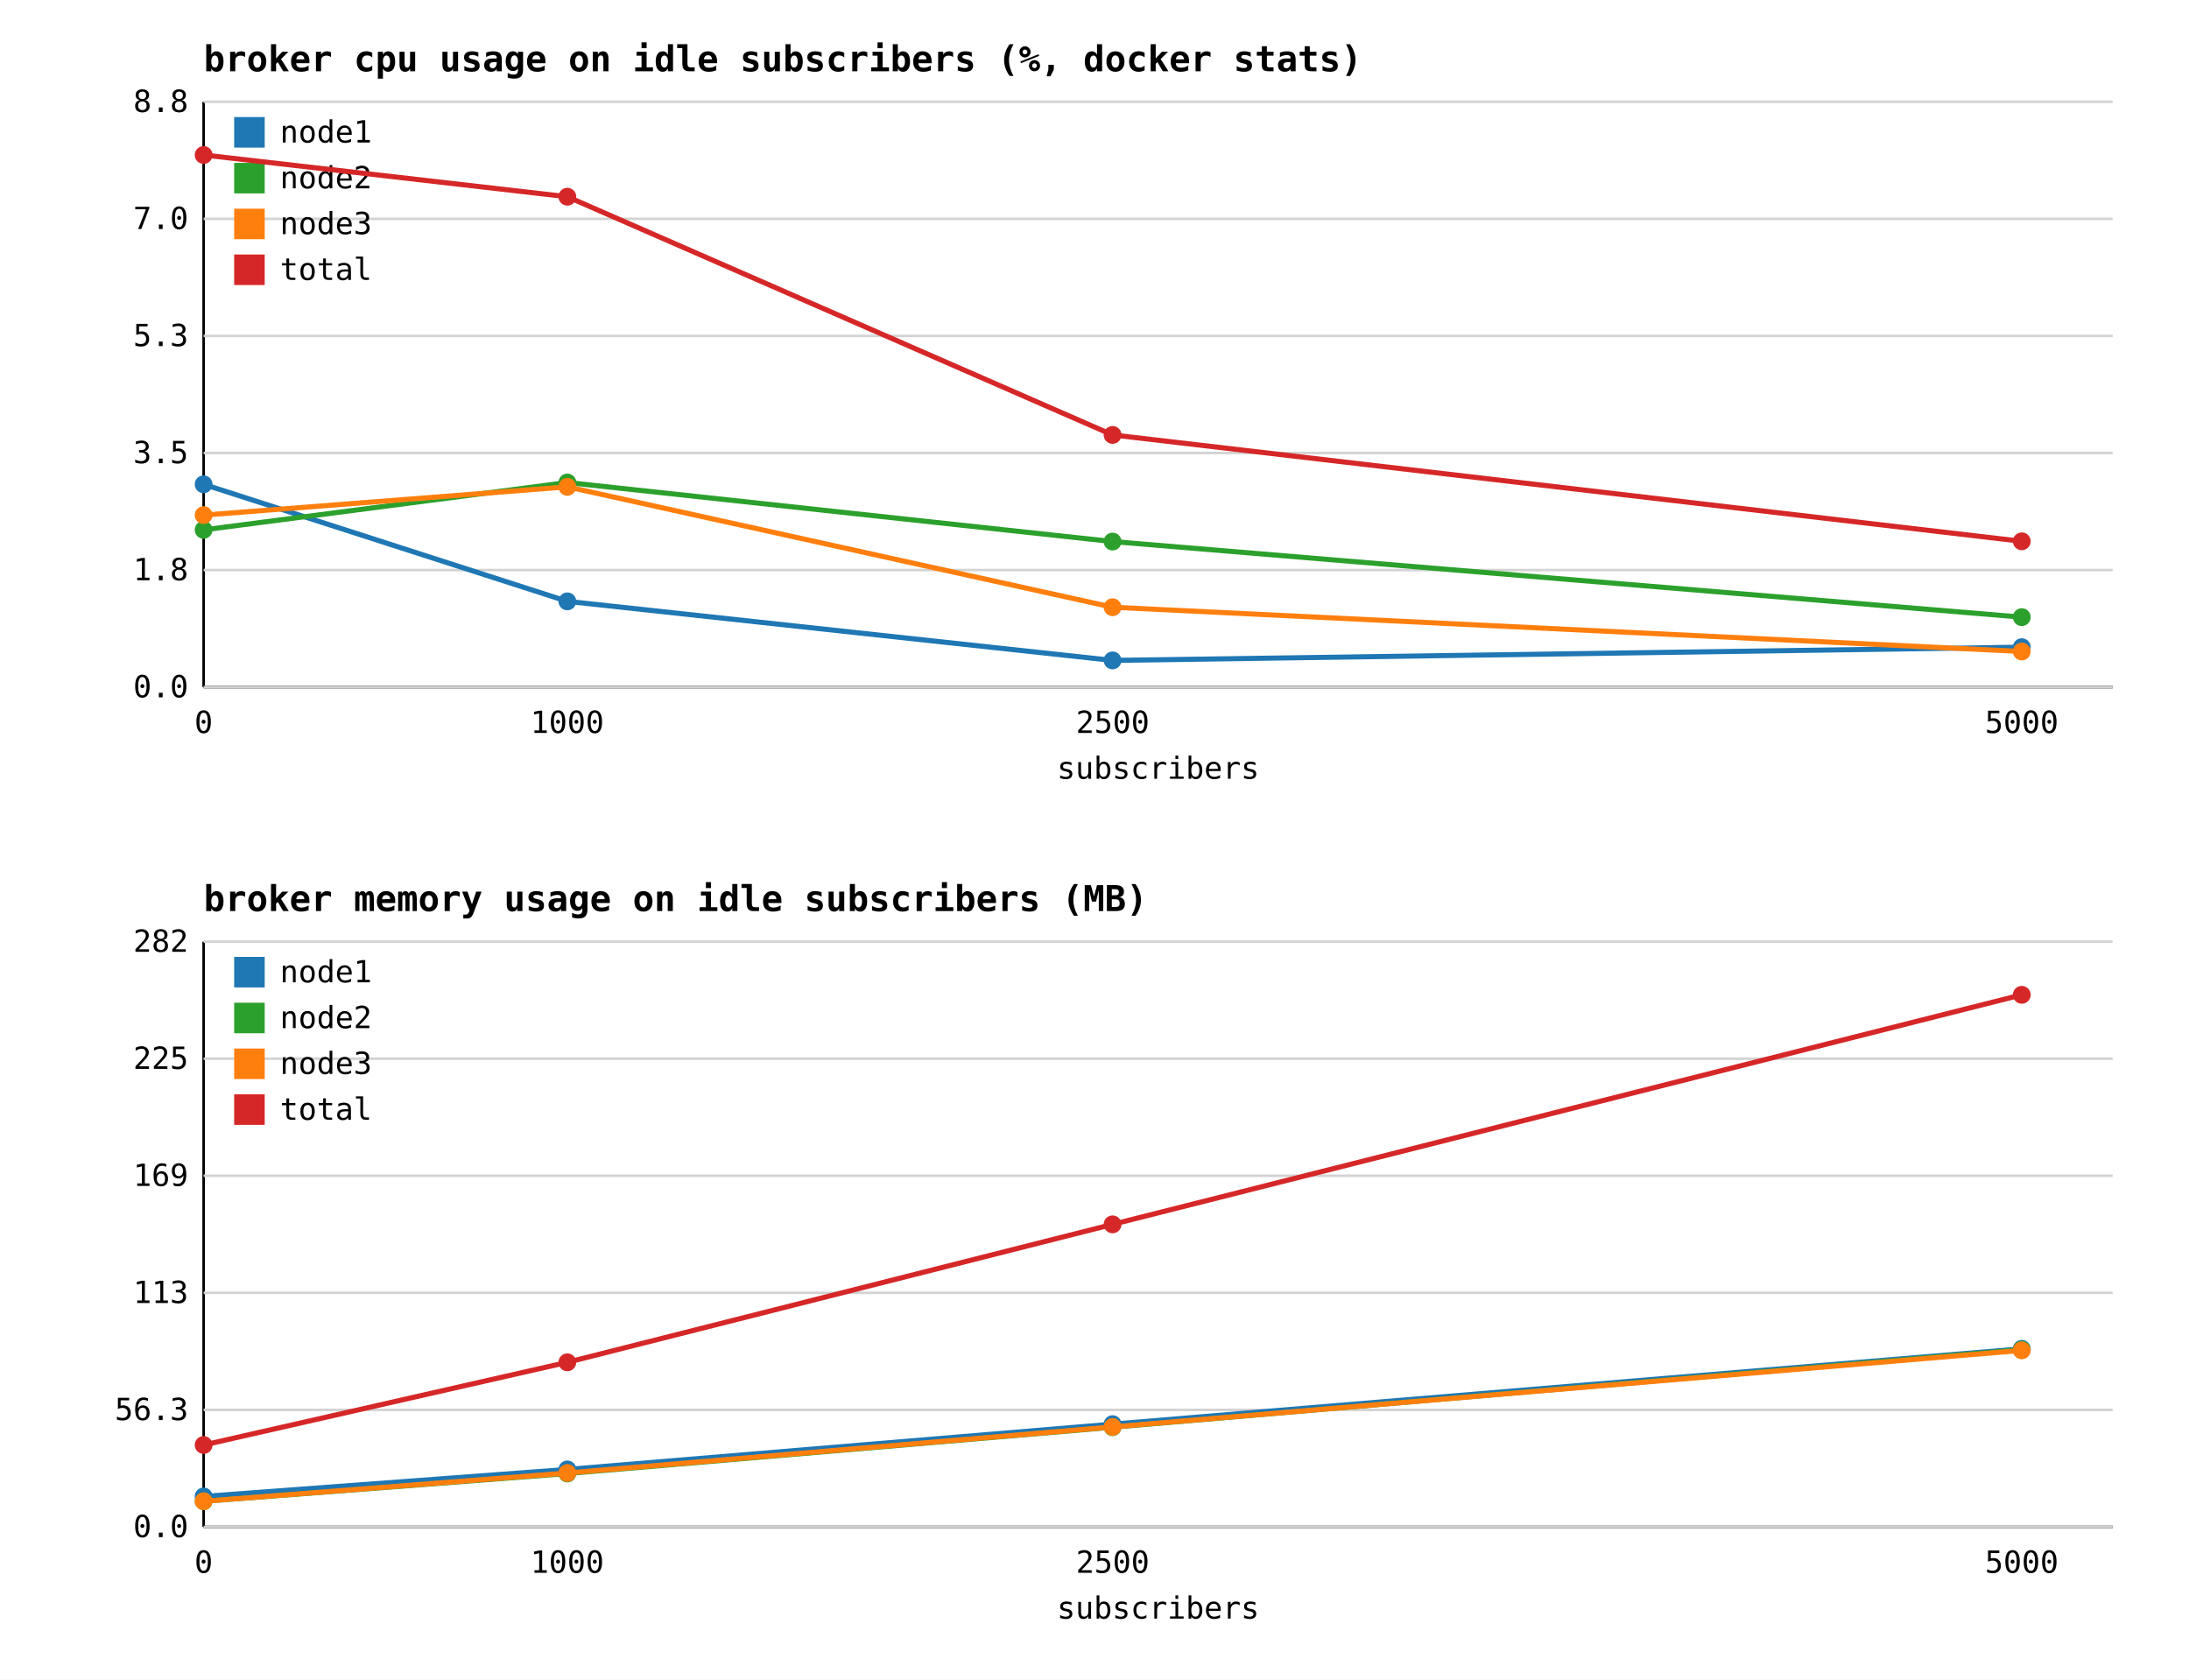
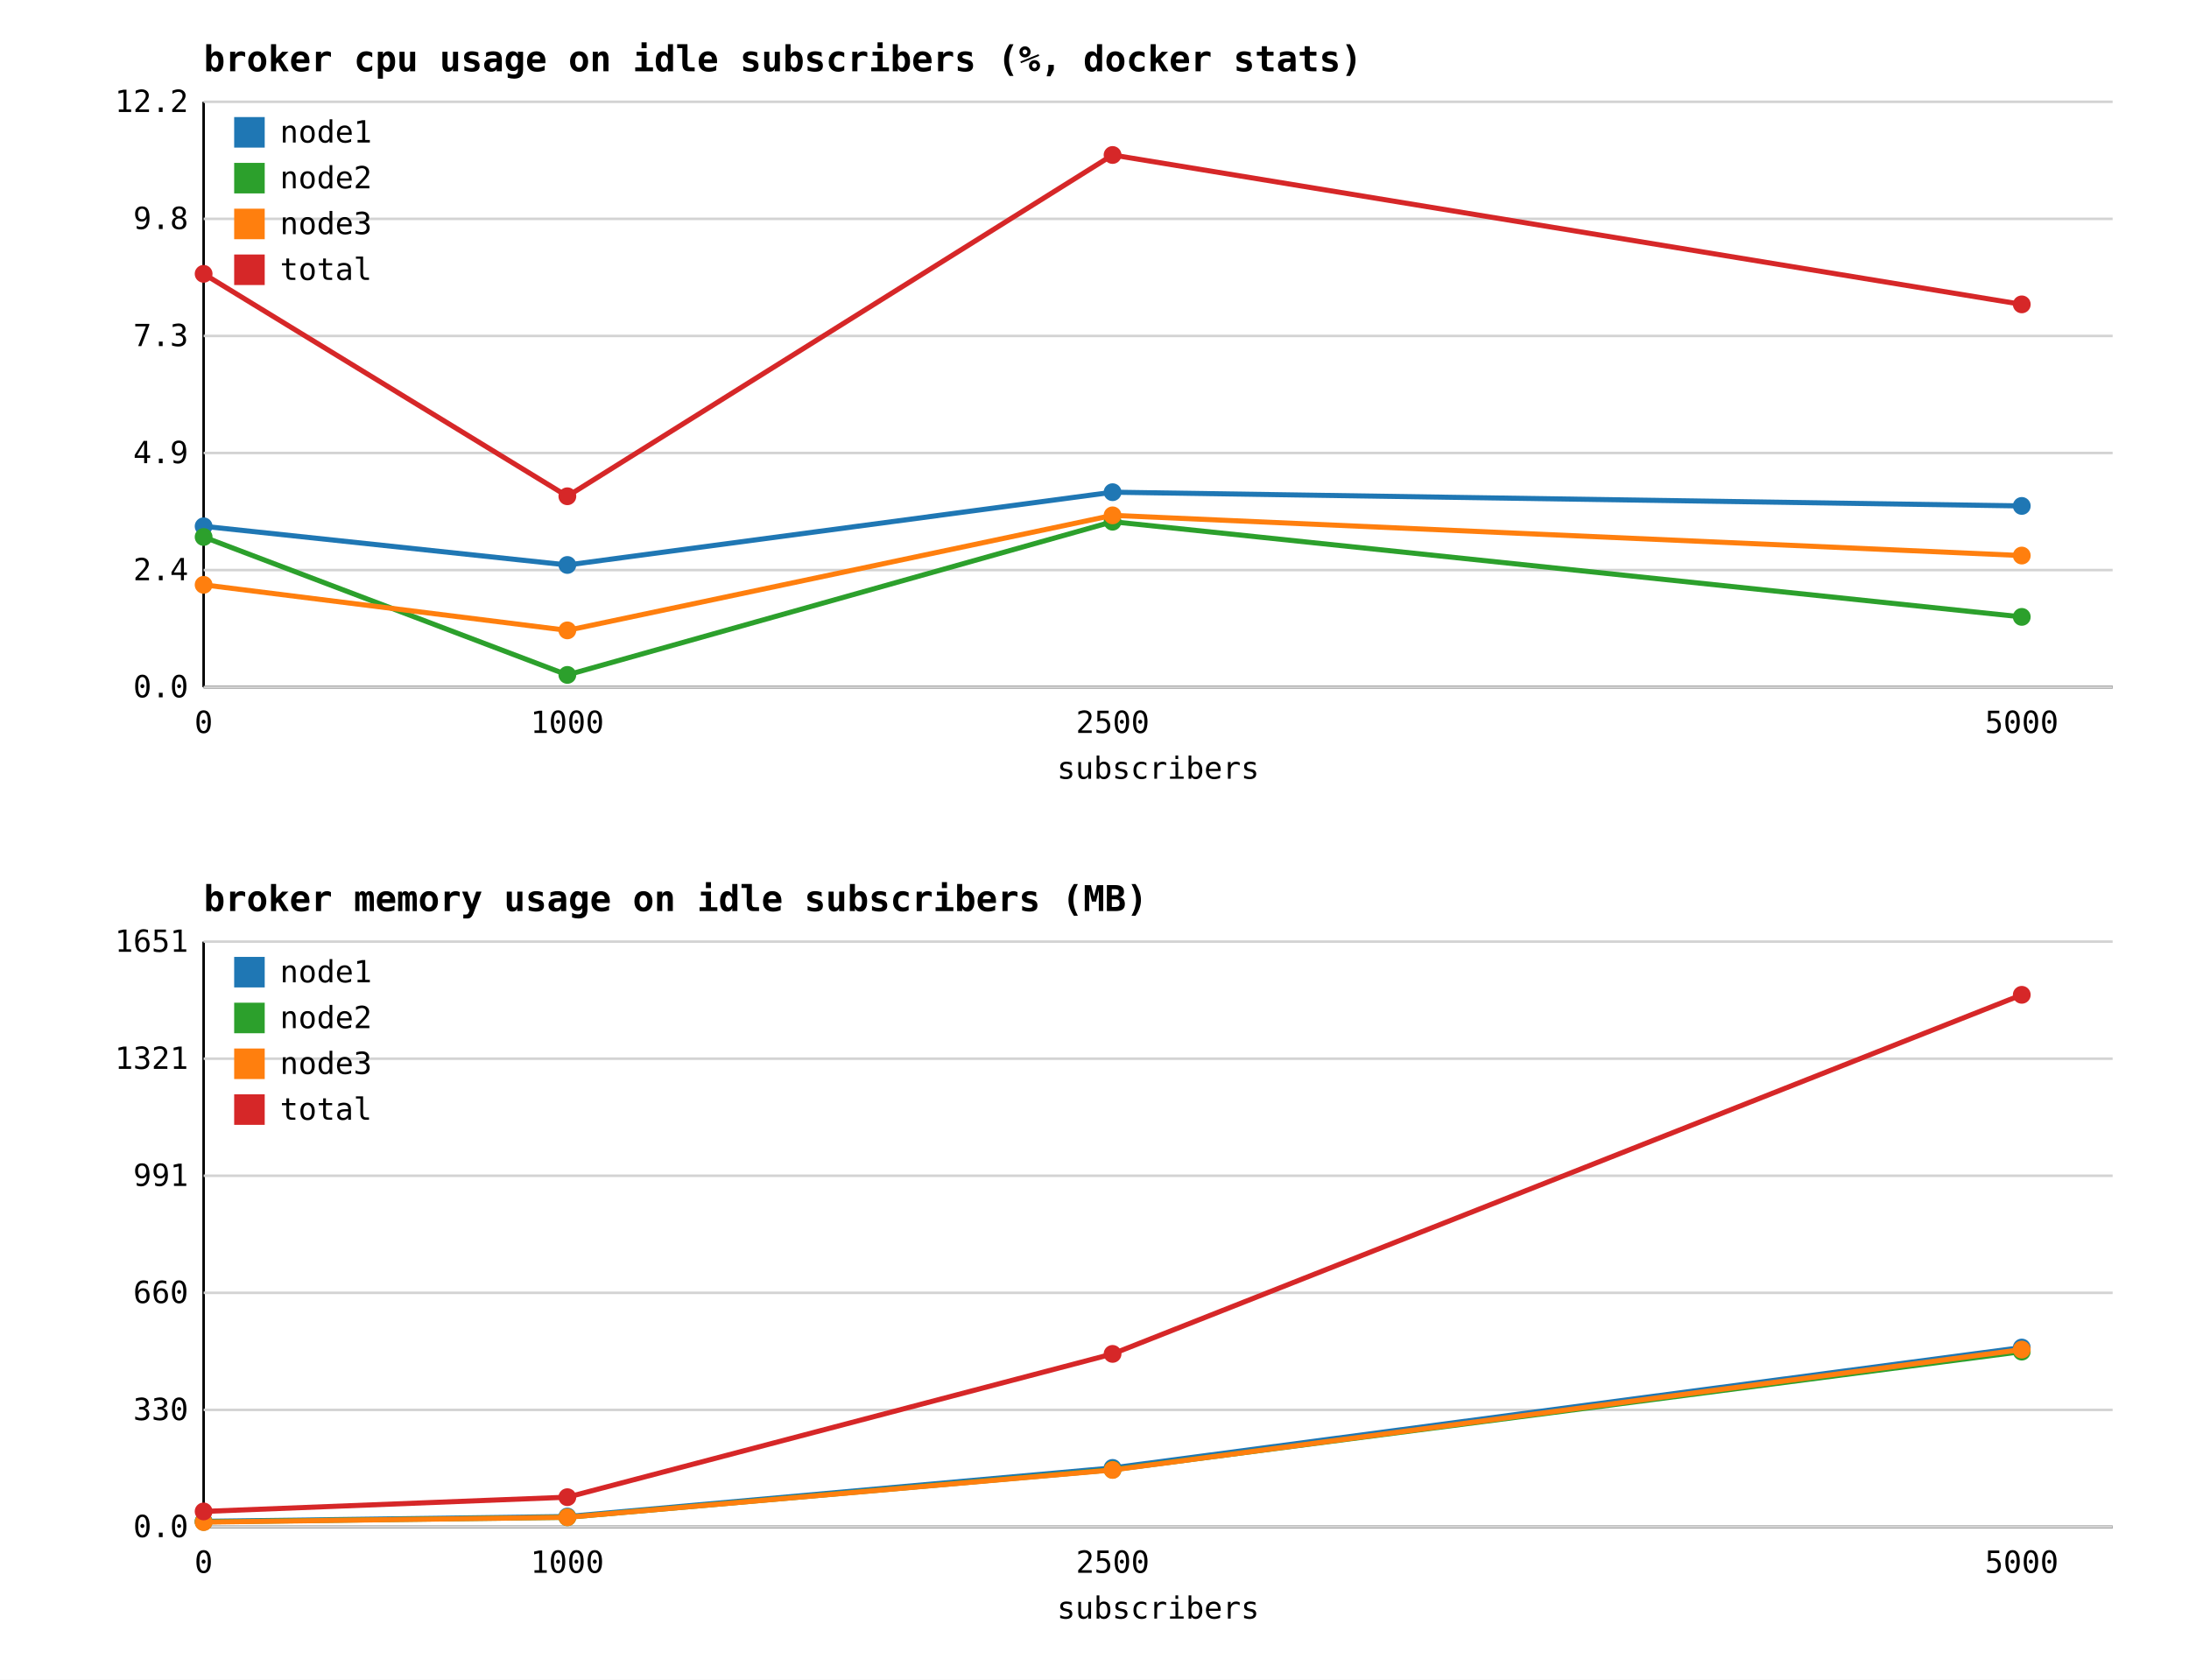
<svg xmlns="http://www.w3.org/2000/svg" width="860" height="660" viewBox="0 0 860 660" font-family="monospace" font-size="12">
  <rect width="860" height="660" fill="white" />
  <text x="80" y="28" font-size="14" font-weight="bold">broker cpu usage on idle subscribers (%, docker stats)</text>
  <line x1="80" y1="270" x2="830" y2="270" stroke="black" />
  <line x1="80" y1="40" x2="80" y2="270" stroke="black" />
  <line x1="80" y1="270" x2="830" y2="270" stroke="lightgray" />
  <text x="74" y="274" text-anchor="end">0.0</text>
  <line x1="80" y1="224" x2="830" y2="224" stroke="lightgray" />
-   <text x="74" y="228" text-anchor="end">1.8</text>
+   <text x="74" y="228" text-anchor="end">2.4</text>
  <line x1="80" y1="178" x2="830" y2="178" stroke="lightgray" />
-   <text x="74" y="182" text-anchor="end">3.5</text>
+   <text x="74" y="182" text-anchor="end">4.9</text>
  <line x1="80" y1="132" x2="830" y2="132" stroke="lightgray" />
-   <text x="74" y="136" text-anchor="end">5.3</text>
+   <text x="74" y="136" text-anchor="end">7.3</text>
  <line x1="80" y1="86" x2="830" y2="86" stroke="lightgray" />
-   <text x="74" y="90" text-anchor="end">7.0</text>
+   <text x="74" y="90" text-anchor="end">9.8</text>
  <line x1="80" y1="40" x2="830" y2="40" stroke="lightgray" />
-   <text x="74" y="44" text-anchor="end">8.8</text>
+   <text x="74" y="44" text-anchor="end">12.2</text>
  <text x="80" y="288" text-anchor="middle">0</text>
  <text x="222.857" y="288" text-anchor="middle">1000</text>
  <text x="437.143" y="288" text-anchor="middle">2500</text>
  <text x="794.286" y="288" text-anchor="middle">5000</text>
  <text x="455" y="306" text-anchor="middle">subscribers</text>
-   <polyline points="80.0,190.3 222.9,236.3 437.1,259.5 794.3,254.3" fill="none" stroke="#1f77b4" stroke-width="2" />
-   <circle cx="80.0" cy="190.3" r="3.5" fill="#1f77b4" />
-   <circle cx="222.9" cy="236.3" r="3.5" fill="#1f77b4" />
-   <circle cx="437.1" cy="259.5" r="3.5" fill="#1f77b4" />
-   <circle cx="794.3" cy="254.3" r="3.5" fill="#1f77b4" />
+   <polyline points="80.0,206.8 222.9,222.0 437.1,193.4 794.3,198.8" fill="none" stroke="#1f77b4" stroke-width="2" />
+   <circle cx="80.0" cy="206.8" r="3.5" fill="#1f77b4" />
+   <circle cx="222.9" cy="222.0" r="3.5" fill="#1f77b4" />
+   <circle cx="437.1" cy="193.4" r="3.5" fill="#1f77b4" />
+   <circle cx="794.3" cy="198.8" r="3.5" fill="#1f77b4" />
  <rect x="92" y="46" width="12" height="12" fill="#1f77b4" />
  <text x="110" y="56">node1</text>
-   <polyline points="80.0,208.2 222.9,189.6 437.1,212.8 794.3,242.5" fill="none" stroke="#2ca02c" stroke-width="2" />
-   <circle cx="80.0" cy="208.2" r="3.5" fill="#2ca02c" />
-   <circle cx="222.9" cy="189.6" r="3.5" fill="#2ca02c" />
-   <circle cx="437.1" cy="212.8" r="3.5" fill="#2ca02c" />
-   <circle cx="794.3" cy="242.5" r="3.5" fill="#2ca02c" />
+   <polyline points="80.0,211.0 222.9,265.2 437.1,205.0 794.3,242.4" fill="none" stroke="#2ca02c" stroke-width="2" />
+   <circle cx="80.0" cy="211.0" r="3.5" fill="#2ca02c" />
+   <circle cx="222.9" cy="265.2" r="3.5" fill="#2ca02c" />
+   <circle cx="437.1" cy="205.0" r="3.5" fill="#2ca02c" />
+   <circle cx="794.3" cy="242.4" r="3.5" fill="#2ca02c" />
  <rect x="92" y="64" width="12" height="12" fill="#2ca02c" />
  <text x="110" y="74">node2</text>
-   <polyline points="80.0,202.4 222.9,191.3 437.1,238.6 794.3,256.0" fill="none" stroke="#ff7f0e" stroke-width="2" />
-   <circle cx="80.0" cy="202.4" r="3.5" fill="#ff7f0e" />
-   <circle cx="222.9" cy="191.3" r="3.5" fill="#ff7f0e" />
-   <circle cx="437.1" cy="238.6" r="3.5" fill="#ff7f0e" />
-   <circle cx="794.3" cy="256.0" r="3.5" fill="#ff7f0e" />
+   <polyline points="80.0,229.8 222.9,247.7 437.1,202.5 794.3,218.3" fill="none" stroke="#ff7f0e" stroke-width="2" />
+   <circle cx="80.0" cy="229.8" r="3.5" fill="#ff7f0e" />
+   <circle cx="222.9" cy="247.7" r="3.5" fill="#ff7f0e" />
+   <circle cx="437.1" cy="202.5" r="3.5" fill="#ff7f0e" />
+   <circle cx="794.3" cy="218.3" r="3.5" fill="#ff7f0e" />
  <rect x="92" y="82" width="12" height="12" fill="#ff7f0e" />
  <text x="110" y="92">node3</text>
-   <polyline points="80.0,60.9 222.9,77.3 437.1,170.9 794.3,212.7" fill="none" stroke="#d62728" stroke-width="2" />
-   <circle cx="80.0" cy="60.9" r="3.5" fill="#d62728" />
-   <circle cx="222.9" cy="77.3" r="3.5" fill="#d62728" />
-   <circle cx="437.1" cy="170.9" r="3.5" fill="#d62728" />
-   <circle cx="794.3" cy="212.7" r="3.5" fill="#d62728" />
+   <polyline points="80.0,107.6 222.9,195.0 437.1,60.9 794.3,119.6" fill="none" stroke="#d62728" stroke-width="2" />
+   <circle cx="80.0" cy="107.6" r="3.5" fill="#d62728" />
+   <circle cx="222.9" cy="195.0" r="3.5" fill="#d62728" />
+   <circle cx="437.1" cy="60.9" r="3.5" fill="#d62728" />
+   <circle cx="794.3" cy="119.6" r="3.5" fill="#d62728" />
  <rect x="92" y="100" width="12" height="12" fill="#d62728" />
  <text x="110" y="110">total</text>
  <text x="80" y="358" font-size="14" font-weight="bold">broker memory usage on idle subscribers (MB)</text>
  <line x1="80" y1="600" x2="830" y2="600" stroke="black" />
  <line x1="80" y1="370" x2="80" y2="600" stroke="black" />
  <line x1="80" y1="600" x2="830" y2="600" stroke="lightgray" />
  <text x="74" y="604" text-anchor="end">0.0</text>
  <line x1="80" y1="554" x2="830" y2="554" stroke="lightgray" />
-   <text x="74" y="558" text-anchor="end">56.3</text>
+   <text x="74" y="558" text-anchor="end">330</text>
  <line x1="80" y1="508" x2="830" y2="508" stroke="lightgray" />
-   <text x="74" y="512" text-anchor="end">113</text>
+   <text x="74" y="512" text-anchor="end">660</text>
  <line x1="80" y1="462" x2="830" y2="462" stroke="lightgray" />
-   <text x="74" y="466" text-anchor="end">169</text>
+   <text x="74" y="466" text-anchor="end">991</text>
  <line x1="80" y1="416" x2="830" y2="416" stroke="lightgray" />
-   <text x="74" y="420" text-anchor="end">225</text>
+   <text x="74" y="420" text-anchor="end">1321</text>
  <line x1="80" y1="370" x2="830" y2="370" stroke="lightgray" />
-   <text x="74" y="374" text-anchor="end">282</text>
+   <text x="74" y="374" text-anchor="end">1651</text>
  <text x="80" y="618" text-anchor="middle">0</text>
  <text x="222.857" y="618" text-anchor="middle">1000</text>
  <text x="437.143" y="618" text-anchor="middle">2500</text>
  <text x="794.286" y="618" text-anchor="middle">5000</text>
  <text x="455" y="636" text-anchor="middle">subscribers</text>
-   <polyline points="80.0,588.0 222.9,577.4 437.1,559.6 794.3,530.0" fill="none" stroke="#1f77b4" stroke-width="2" />
-   <circle cx="80.0" cy="588.0" r="3.5" fill="#1f77b4" />
-   <circle cx="222.9" cy="577.4" r="3.5" fill="#1f77b4" />
-   <circle cx="437.1" cy="559.6" r="3.5" fill="#1f77b4" />
-   <circle cx="794.3" cy="530.0" r="3.5" fill="#1f77b4" />
+   <polyline points="80.0,597.8 222.9,595.9 437.1,576.8 794.3,529.5" fill="none" stroke="#1f77b4" stroke-width="2" />
+   <circle cx="80.0" cy="597.8" r="3.5" fill="#1f77b4" />
+   <circle cx="222.9" cy="595.9" r="3.5" fill="#1f77b4" />
+   <circle cx="437.1" cy="576.8" r="3.5" fill="#1f77b4" />
+   <circle cx="794.3" cy="529.5" r="3.5" fill="#1f77b4" />
  <rect x="92" y="376" width="12" height="12" fill="#1f77b4" />
  <text x="110" y="386">node1</text>
-   <polyline points="80.0,589.9 222.9,579.0 437.1,560.8 794.3,530.3" fill="none" stroke="#2ca02c" stroke-width="2" />
-   <circle cx="80.0" cy="589.9" r="3.5" fill="#2ca02c" />
-   <circle cx="222.9" cy="579.0" r="3.5" fill="#2ca02c" />
-   <circle cx="437.1" cy="560.8" r="3.5" fill="#2ca02c" />
-   <circle cx="794.3" cy="530.3" r="3.5" fill="#2ca02c" />
+   <polyline points="80.0,598.0 222.9,596.2 437.1,577.5 794.3,531.1" fill="none" stroke="#2ca02c" stroke-width="2" />
+   <circle cx="80.0" cy="598.0" r="3.5" fill="#2ca02c" />
+   <circle cx="222.9" cy="596.2" r="3.5" fill="#2ca02c" />
+   <circle cx="437.1" cy="577.5" r="3.5" fill="#2ca02c" />
+   <circle cx="794.3" cy="531.1" r="3.5" fill="#2ca02c" />
  <rect x="92" y="394" width="12" height="12" fill="#2ca02c" />
  <text x="110" y="404">node2</text>
-   <polyline points="80.0,589.9 222.9,578.8 437.1,560.7 794.3,530.6" fill="none" stroke="#ff7f0e" stroke-width="2" />
-   <circle cx="80.0" cy="589.9" r="3.5" fill="#ff7f0e" />
-   <circle cx="222.9" cy="578.8" r="3.5" fill="#ff7f0e" />
-   <circle cx="437.1" cy="560.7" r="3.5" fill="#ff7f0e" />
-   <circle cx="794.3" cy="530.6" r="3.5" fill="#ff7f0e" />
+   <polyline points="80.0,598.1 222.9,596.2 437.1,577.6 794.3,530.3" fill="none" stroke="#ff7f0e" stroke-width="2" />
+   <circle cx="80.0" cy="598.1" r="3.5" fill="#ff7f0e" />
+   <circle cx="222.9" cy="596.2" r="3.5" fill="#ff7f0e" />
+   <circle cx="437.1" cy="577.6" r="3.5" fill="#ff7f0e" />
+   <circle cx="794.3" cy="530.3" r="3.5" fill="#ff7f0e" />
  <rect x="92" y="412" width="12" height="12" fill="#ff7f0e" />
  <text x="110" y="422">node3</text>
-   <polyline points="80.0,567.8 222.9,535.3 437.1,481.1 794.3,390.9" fill="none" stroke="#d62728" stroke-width="2" />
-   <circle cx="80.0" cy="567.8" r="3.5" fill="#d62728" />
-   <circle cx="222.9" cy="535.3" r="3.5" fill="#d62728" />
-   <circle cx="437.1" cy="481.1" r="3.5" fill="#d62728" />
+   <polyline points="80.0,593.9 222.9,588.3 437.1,532.0 794.3,390.9" fill="none" stroke="#d62728" stroke-width="2" />
+   <circle cx="80.0" cy="593.9" r="3.5" fill="#d62728" />
+   <circle cx="222.9" cy="588.3" r="3.5" fill="#d62728" />
+   <circle cx="437.1" cy="532.0" r="3.5" fill="#d62728" />
  <circle cx="794.3" cy="390.9" r="3.5" fill="#d62728" />
  <rect x="92" y="430" width="12" height="12" fill="#d62728" />
  <text x="110" y="440">total</text>
</svg>
